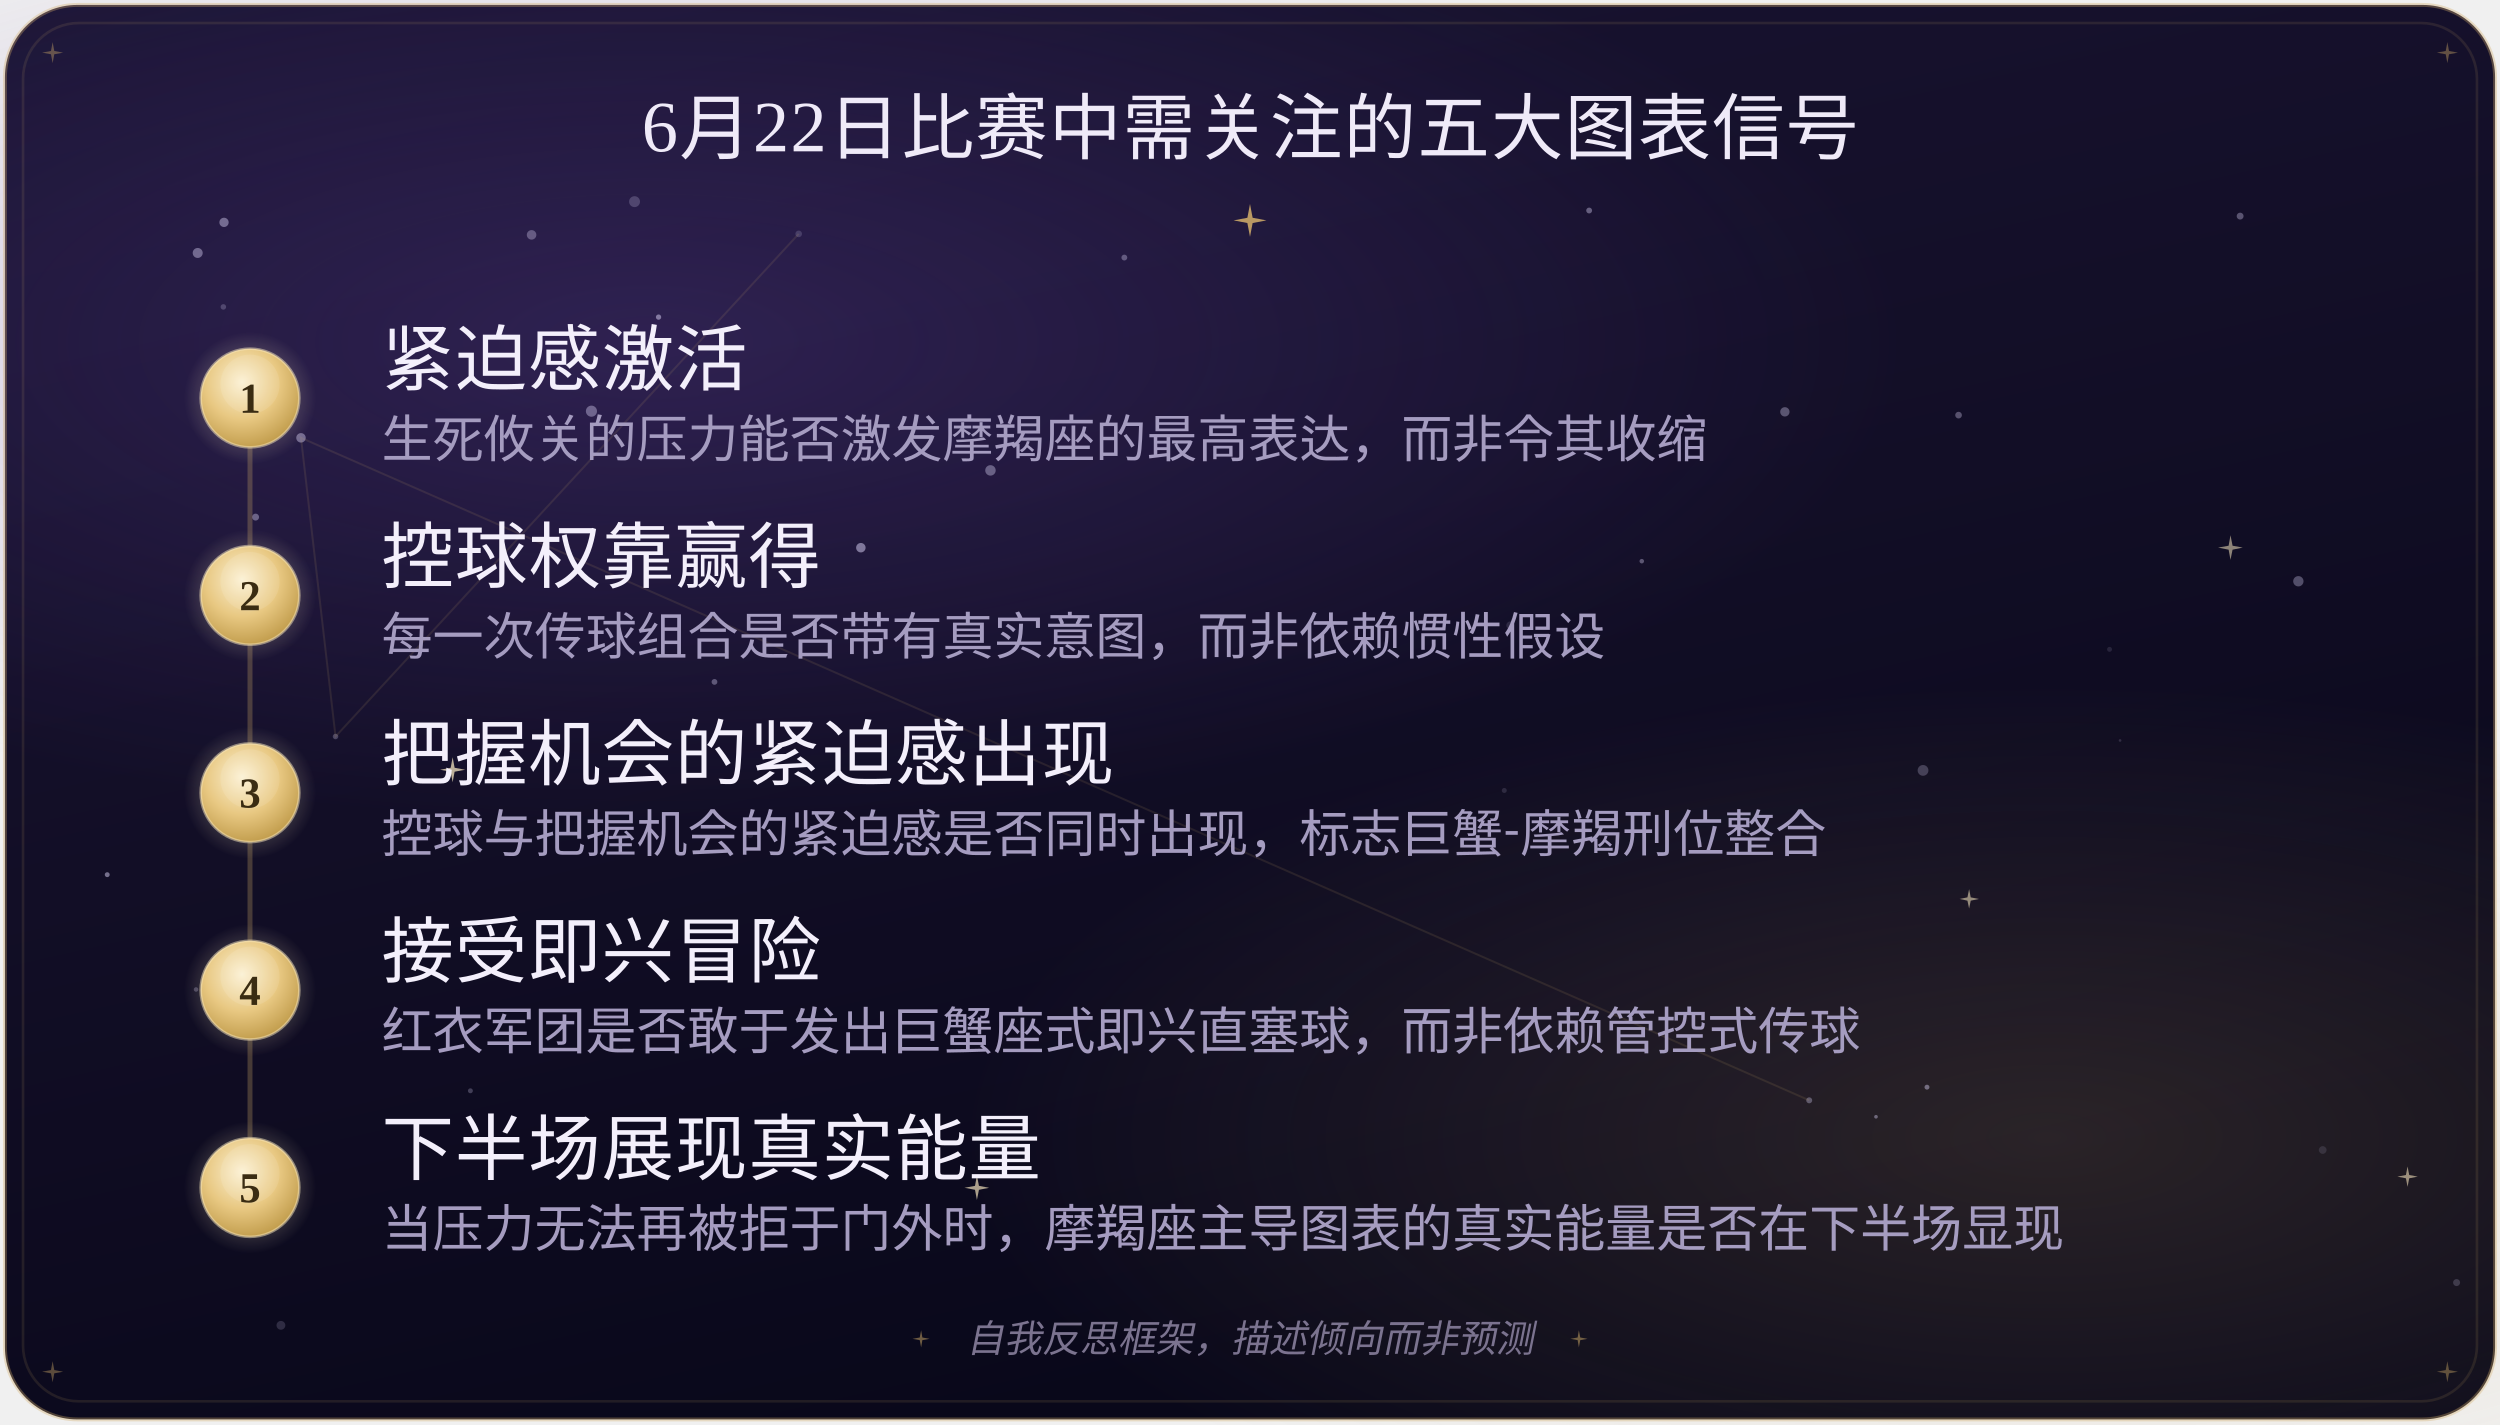
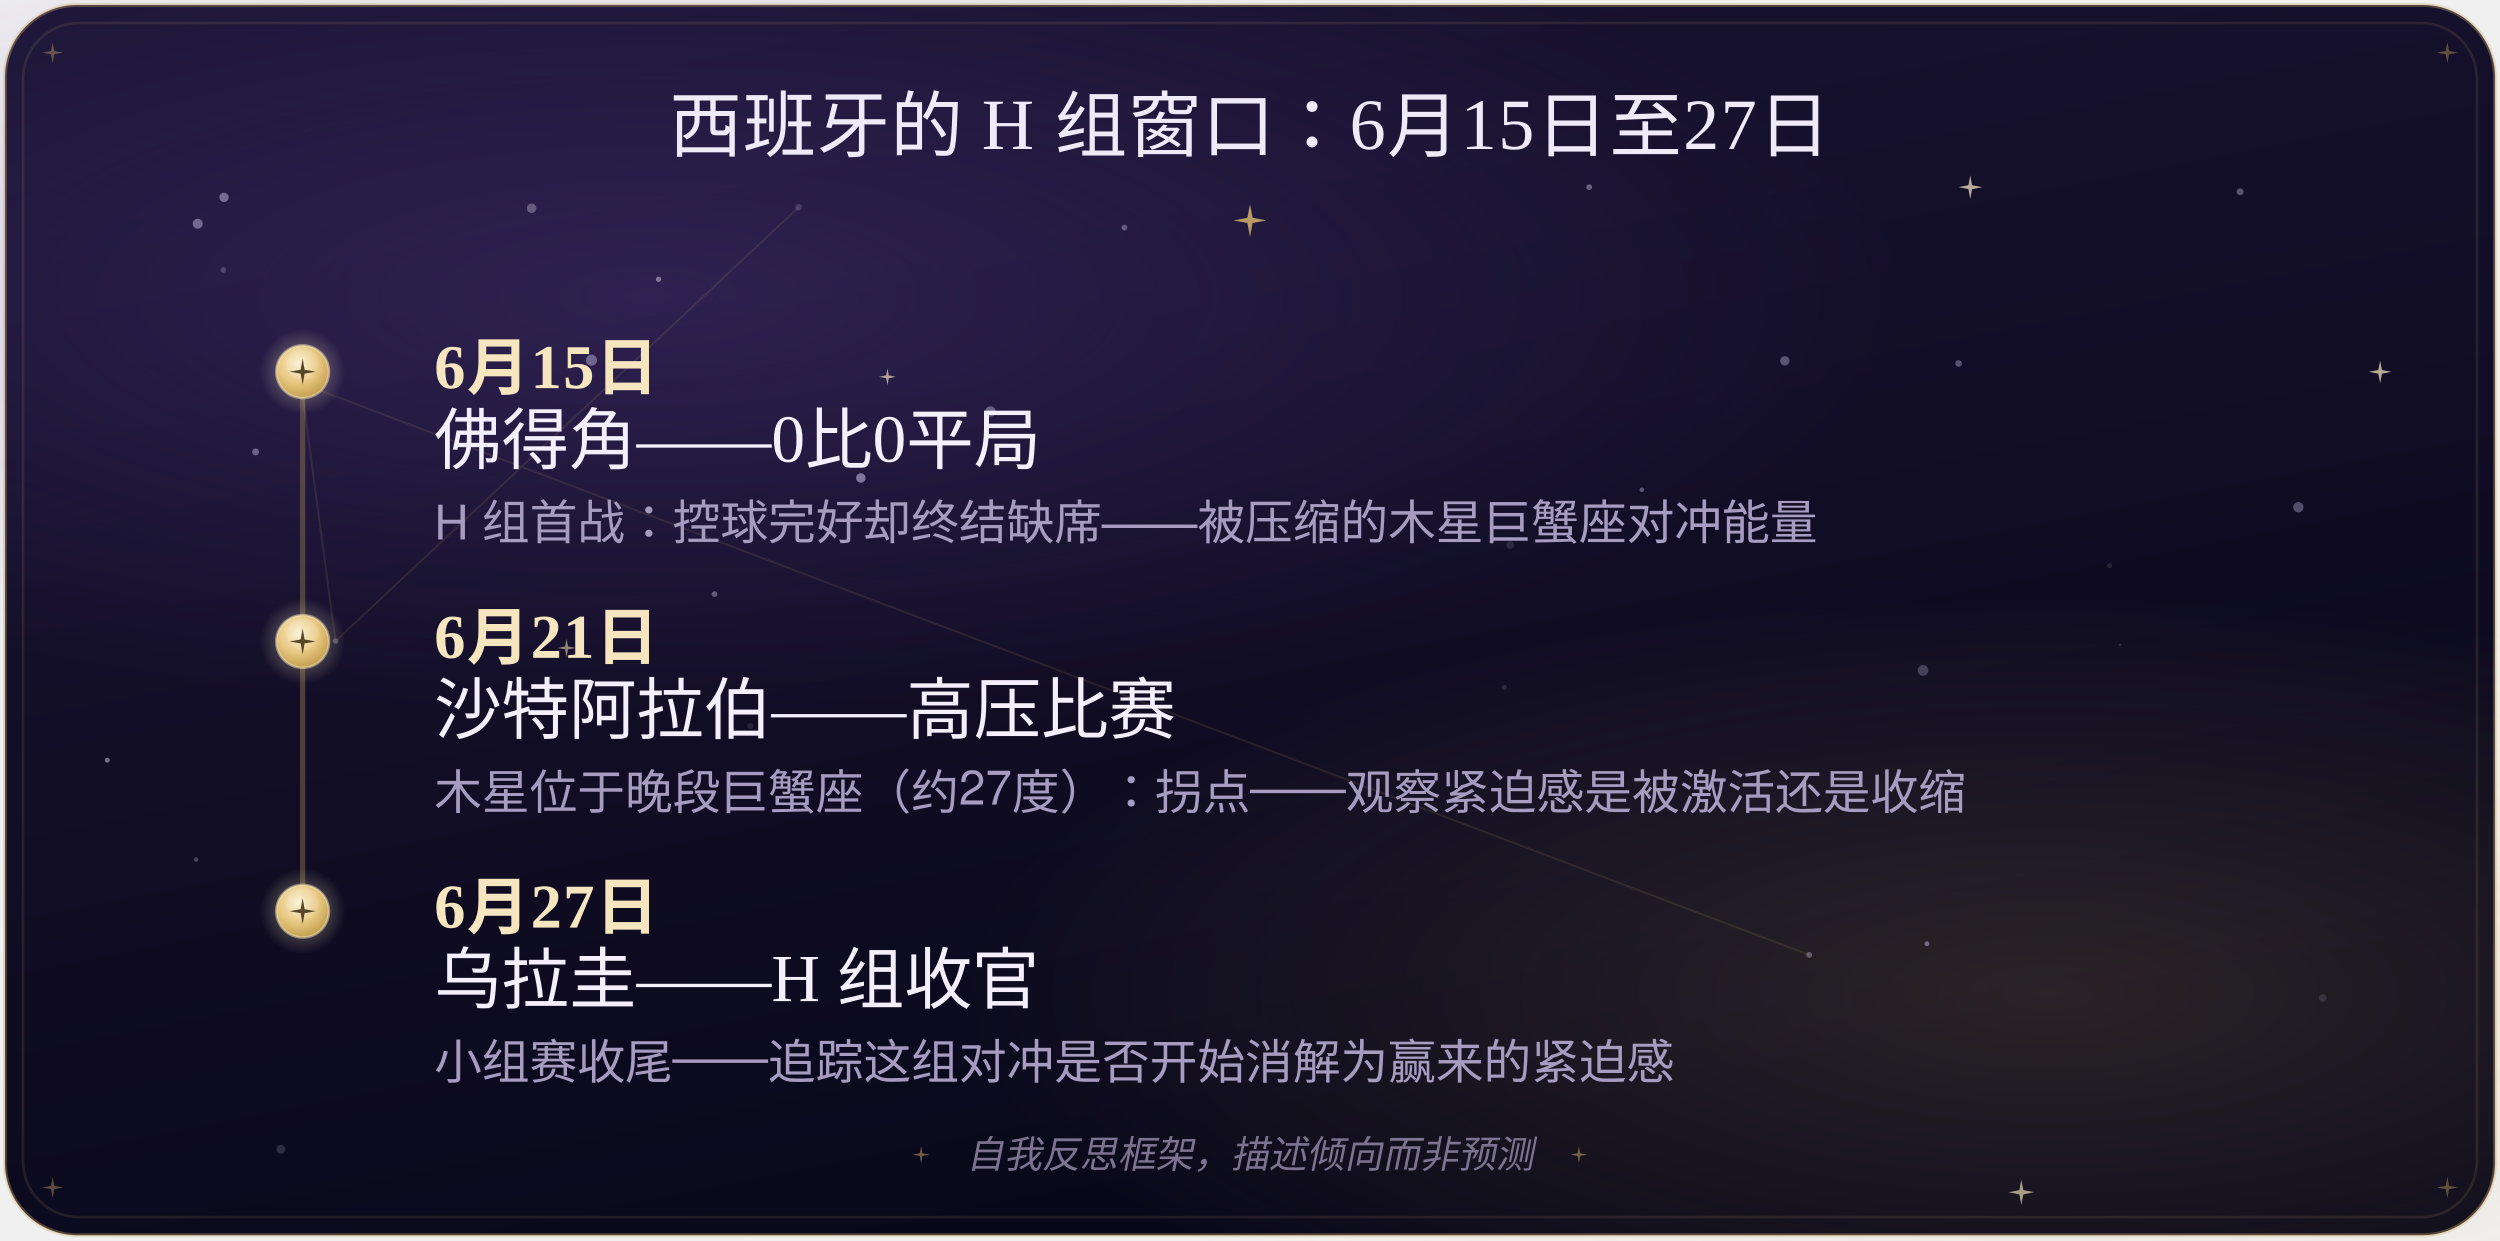
- <svg xmlns="http://www.w3.org/2000/svg" viewBox="0 0 760 433" role="img" aria-label="6月22日比赛中需关注的五大图表信号">
+ <svg xmlns="http://www.w3.org/2000/svg" viewBox="0 0 760 377" role="img" aria-label="西班牙的 H 组窗口：6月15日至27日">
  <defs>
    <linearGradient id="spainworldcup2026astrology1zh-panel" x1="0" y1="0" x2="0.4" y2="1">
      <stop offset="0" stop-color="#1a1433" />
      <stop offset="0.55" stop-color="#120e26" />
      <stop offset="1" stop-color="#09081a" />
    </linearGradient>
    <radialGradient id="spainworldcup2026astrology1zh-foil" cx="0.42" cy="0.34" r="0.75">
      <stop offset="0" stop-color="#fbf0d2" />
      <stop offset="0.5" stop-color="#e8c882" />
      <stop offset="1" stop-color="#b8923f" />
    </radialGradient>
    <radialGradient id="spainworldcup2026astrology1zh-glow" cx="0.5" cy="0.5" r="0.5">
      <stop offset="0" stop-color="#f6e6bf" />
      <stop offset="1" stop-color="#f6e6bf" stop-opacity="0" />
    </radialGradient>
    <radialGradient id="spainworldcup2026astrology1zh-neb1" cx="0.5" cy="0.5" r="0.5">
      <stop offset="0" stop-color="#6f4bb0" stop-opacity="0.28" />
      <stop offset="1" stop-color="#6f4bb0" stop-opacity="0" />
    </radialGradient>
    <radialGradient id="spainworldcup2026astrology1zh-neb2" cx="0.5" cy="0.5" r="0.5">
      <stop offset="0" stop-color="#d4af6a" stop-opacity="0.16" />
      <stop offset="1" stop-color="#d4af6a" stop-opacity="0" />
    </radialGradient>
    <linearGradient id="spainworldcup2026astrology1zh-rule" x1="0" y1="0" x2="1" y2="0">
      <stop offset="0" stop-color="#d4af6a" stop-opacity="0" />
      <stop offset="0.5" stop-color="#d4af6a" stop-opacity="0.6" />
      <stop offset="1" stop-color="#d4af6a" stop-opacity="0" />
    </linearGradient>
  </defs>
-   <rect x="1.5" y="1.5" width="757" height="430" rx="22" fill="url(#spainworldcup2026astrology1zh-panel)" />
-   <ellipse cx="198" cy="104" rx="380" ry="147" fill="url(#spainworldcup2026astrology1zh-neb1)" />
-   <ellipse cx="623" cy="346" rx="334" ry="139" fill="url(#spainworldcup2026astrology1zh-neb2)" />
-   <circle cx="60.1" cy="76.9" r="1.52" fill="#cfc8ea" opacity="0.45" />
-   <circle cx="457.3" cy="240.3" r="0.76" fill="#cfc8ea" opacity="0.15" />
-   <circle cx="584.6" cy="234.2" r="1.64" fill="#cfc8ea" opacity="0.26" />
-   <circle cx="585.8" cy="330.5" r="0.75" fill="#cfc8ea" opacity="0.46" />
-   <circle cx="67.9" cy="93.3" r="0.84" fill="#cfc8ea" opacity="0.25" />
-   <circle cx="542.6" cy="125.2" r="1.42" fill="#cfc8ea" opacity="0.37" />
-   <circle cx="301.1" cy="143.0" r="1.59" fill="#cfc8ea" opacity="0.41" />
-   <circle cx="261.7" cy="166.5" r="1.44" fill="#cfc8ea" opacity="0.54" />
-   <circle cx="459.1" cy="190.1" r="1.18" fill="#cfc8ea" opacity="0.14" />
-   <circle cx="68.1" cy="67.6" r="1.41" fill="#cfc8ea" opacity="0.47" />
-   <circle cx="228.1" cy="253.8" r="0.89" fill="#cfc8ea" opacity="0.13" />
-   <circle cx="179.8" cy="125.0" r="1.69" fill="#cfc8ea" opacity="0.42" />
-   <circle cx="77.7" cy="157.2" r="1.06" fill="#cfc8ea" opacity="0.42" />
-   <circle cx="242.8" cy="71.1" r="1.01" fill="#cfc8ea" opacity="0.19" />
-   <circle cx="102.0" cy="223.9" r="0.84" fill="#cfc8ea" opacity="0.28" />
-   <circle cx="32.6" cy="265.9" r="0.75" fill="#cfc8ea" opacity="0.52" />
-   <circle cx="698.7" cy="176.7" r="1.57" fill="#cfc8ea" opacity="0.35" />
-   <circle cx="681.0" cy="65.7" r="1.05" fill="#cfc8ea" opacity="0.37" />
-   <circle cx="217.2" cy="207.3" r="0.88" fill="#cfc8ea" opacity="0.38" />
-   <circle cx="641.3" cy="197.4" r="0.75" fill="#cfc8ea" opacity="0.13" />
-   <circle cx="499.1" cy="170.6" r="0.69" fill="#cfc8ea" opacity="0.38" />
-   <circle cx="644.5" cy="225.1" r="0.41" fill="#cfc8ea" opacity="0.17" />
-   <circle cx="706.1" cy="349.6" r="1.17" fill="#cfc8ea" opacity="0.14" />
-   <circle cx="85.4" cy="402.9" r="1.34" fill="#cfc8ea" opacity="0.18" />
-   <circle cx="59.6" cy="300.8" r="0.69" fill="#cfc8ea" opacity="0.28" />
-   <circle cx="483.1" cy="64.0" r="0.89" fill="#cfc8ea" opacity="0.42" />
-   <circle cx="200.2" cy="96.4" r="0.81" fill="#cfc8ea" opacity="0.53" />
-   <circle cx="595.4" cy="126.2" r="1.02" fill="#cfc8ea" opacity="0.36" />
-   <circle cx="161.6" cy="71.4" r="1.45" fill="#cfc8ea" opacity="0.36" />
-   <circle cx="341.8" cy="78.3" r="0.89" fill="#cfc8ea" opacity="0.37" />
-   <circle cx="91.5" cy="133.1" r="1.44" fill="#cfc8ea" opacity="0.46" />
-   <circle cx="550.0" cy="334.5" r="0.91" fill="#cfc8ea" opacity="0.35" />
-   <circle cx="268.6" cy="129.8" r="0.52" fill="#cfc8ea" opacity="0.34" />
-   <circle cx="746.8" cy="389.9" r="1.07" fill="#cfc8ea" opacity="0.21" />
-   <circle cx="192.9" cy="61.3" r="1.66" fill="#cfc8ea" opacity="0.24" />
-   <circle cx="570.3" cy="339.5" r="0.56" fill="#cfc8ea" opacity="0.43" />
-   <circle cx="143.0" cy="331.6" r="0.75" fill="#cfc8ea" opacity="0.27" />
-   <path d="M 296.98 357.3 L 297.6 360.5 L 300.7 361.084 L 297.6 361.7 L 296.98 364.8 L 296.4 361.7 L 293.2 361.084 L 296.4 360.5 Z" fill="#f6e6bf" opacity="0.676" />
-   <path d="M 598.611 270.3 L 599.1 272.8 L 601.6 273.283 L 599.1 273.8 L 598.611 276.2 L 598.1 273.8 L 595.7 273.283 L 598.1 272.8 Z" fill="#f6e6bf" opacity="0.562" />
-   <path d="M 678.066 162.7 L 678.7 165.9 L 681.8 166.463 L 678.7 167.1 L 678.066 170.2 L 677.5 167.1 L 674.3 166.463 L 677.5 165.9 Z" fill="#f6e6bf" opacity="0.544" />
-   <path d="M 137.606 230.2 L 138.2 233.4 L 141.4 234.004 L 138.2 234.6 L 137.606 237.8 L 137.0 234.6 L 133.8 234.004 L 137.0 233.4 Z" fill="#f6e6bf" opacity="0.742" />
-   <path d="M 731.895 354.6 L 732.4 357.2 L 735.0 357.695 L 732.4 358.2 L 731.895 360.8 L 731.4 358.2 L 728.8 357.695 L 731.4 357.2 Z" fill="#f6e6bf" opacity="0.579" />
-   <path d="M 242.8 71.1 L 102.0 223.9 L 91.5 133.1 L 550.0 334.5" fill="none" stroke="#d4af6a" stroke-width="0.6" opacity="0.12" />
-   <rect x="1.5" y="1.5" width="757" height="430" rx="22" fill="none" stroke="#d4af6a" stroke-opacity="0.34" stroke-width="1.2" />
-   <rect x="7" y="7" width="746" height="419" rx="17" fill="none" stroke="#d4af6a" stroke-opacity="0.12" stroke-width="0.8" />
+   <rect x="1.5" y="1.5" width="757" height="374" rx="22" fill="url(#spainworldcup2026astrology1zh-panel)" />
+   <ellipse cx="198" cy="90" rx="380" ry="128" fill="url(#spainworldcup2026astrology1zh-neb1)" />
+   <ellipse cx="623" cy="302" rx="334" ry="121" fill="url(#spainworldcup2026astrology1zh-neb2)" />
+   <circle cx="60.1" cy="68.0" r="1.52" fill="#cfc8ea" opacity="0.45" />
+   <circle cx="457.3" cy="209.0" r="0.76" fill="#cfc8ea" opacity="0.15" />
+   <circle cx="584.6" cy="203.8" r="1.64" fill="#cfc8ea" opacity="0.26" />
+   <circle cx="585.8" cy="286.9" r="0.75" fill="#cfc8ea" opacity="0.46" />
+   <circle cx="67.9" cy="82.1" r="0.84" fill="#cfc8ea" opacity="0.25" />
+   <circle cx="542.6" cy="109.7" r="1.42" fill="#cfc8ea" opacity="0.37" />
+   <circle cx="301.1" cy="125.1" r="1.59" fill="#cfc8ea" opacity="0.41" />
+   <circle cx="261.7" cy="145.3" r="1.44" fill="#cfc8ea" opacity="0.54" />
+   <circle cx="459.1" cy="165.7" r="1.18" fill="#cfc8ea" opacity="0.14" />
+   <circle cx="68.1" cy="60.0" r="1.41" fill="#cfc8ea" opacity="0.47" />
+   <circle cx="228.1" cy="220.7" r="0.89" fill="#cfc8ea" opacity="0.13" />
+   <circle cx="179.8" cy="109.5" r="1.69" fill="#cfc8ea" opacity="0.42" />
+   <circle cx="77.7" cy="137.4" r="1.06" fill="#cfc8ea" opacity="0.42" />
+   <circle cx="242.8" cy="63.0" r="1.01" fill="#cfc8ea" opacity="0.19" />
+   <circle cx="102.0" cy="194.9" r="0.84" fill="#cfc8ea" opacity="0.28" />
+   <circle cx="32.6" cy="231.1" r="0.75" fill="#cfc8ea" opacity="0.52" />
+   <circle cx="698.7" cy="154.2" r="1.57" fill="#cfc8ea" opacity="0.35" />
+   <circle cx="681.0" cy="58.3" r="1.05" fill="#cfc8ea" opacity="0.37" />
+   <circle cx="217.2" cy="180.6" r="0.88" fill="#cfc8ea" opacity="0.38" />
+   <circle cx="641.3" cy="172.0" r="0.75" fill="#cfc8ea" opacity="0.13" />
+   <circle cx="499.1" cy="148.9" r="0.69" fill="#cfc8ea" opacity="0.38" />
+   <circle cx="644.5" cy="196.0" r="0.41" fill="#cfc8ea" opacity="0.17" />
+   <circle cx="706.1" cy="303.4" r="1.17" fill="#cfc8ea" opacity="0.14" />
+   <circle cx="85.4" cy="349.4" r="1.34" fill="#cfc8ea" opacity="0.18" />
+   <circle cx="59.6" cy="261.3" r="0.69" fill="#cfc8ea" opacity="0.28" />
+   <circle cx="483.1" cy="56.9" r="0.89" fill="#cfc8ea" opacity="0.42" />
+   <circle cx="200.2" cy="84.9" r="0.81" fill="#cfc8ea" opacity="0.53" />
+   <circle cx="595.4" cy="110.5" r="1.02" fill="#cfc8ea" opacity="0.36" />
+   <circle cx="161.6" cy="63.3" r="1.45" fill="#cfc8ea" opacity="0.36" />
+   <circle cx="341.8" cy="69.2" r="0.89" fill="#cfc8ea" opacity="0.37" />
+   <circle cx="91.5" cy="116.5" r="1.44" fill="#cfc8ea" opacity="0.46" />
+   <circle cx="550.0" cy="290.3" r="0.91" fill="#cfc8ea" opacity="0.35" />
+   <path d="M 269.787 112.0 L 270.2 114.1 L 272.3 114.552 L 270.2 115.0 L 269.787 117.1 L 269.4 115.0 L 267.2 114.552 L 269.4 114.1 Z" fill="#f6e6bf" opacity="0.659" />
+   <path d="M 614.472 358.6 L 615.1 361.8 L 618.4 362.43 L 615.1 363.1 L 614.472 366.3 L 613.9 363.1 L 610.6 362.43 L 613.9 361.8 Z" fill="#f6e6bf" opacity="0.656" />
+   <path d="M 172.219 194.2 L 172.7 196.5 L 175.0 196.992 L 172.7 197.4 L 172.219 199.8 L 171.8 197.4 L 169.4 196.992 L 171.8 196.5 Z" fill="#f6e6bf" opacity="0.536" />
+   <path d="M 723.566 109.6 L 724.1 112.5 L 727.0 113.041 L 724.1 113.6 L 723.566 116.5 L 723.0 113.6 L 720.1 113.041 L 723.0 112.5 Z" fill="#f6e6bf" opacity="0.728" />
+   <path d="M 598.965 53.3 L 599.5 56.3 L 602.6 56.892 L 599.5 57.5 L 598.965 60.5 L 598.4 57.5 L 595.4 56.892 L 598.4 56.3 Z" fill="#f6e6bf" opacity="0.74" />
+   <path d="M 242.8 63.0 L 102.0 194.9 L 91.5 116.5 L 550.0 290.3" fill="none" stroke="#d4af6a" stroke-width="0.6" opacity="0.12" />
+   <rect x="1.5" y="1.5" width="757" height="374" rx="22" fill="none" stroke="#d4af6a" stroke-opacity="0.34" stroke-width="1.2" />
+   <rect x="7" y="7" width="746" height="363" rx="17" fill="none" stroke="#d4af6a" stroke-opacity="0.12" stroke-width="0.8" />
  <path d="M 16 12.8 L 16.5 15.5 L 19.2 16 L 16.5 16.5 L 16 19.2 L 15.5 16.5 L 12.8 16 L 15.5 15.5 Z" fill="#d4af6a" opacity="0.4" />
  <path d="M 744 12.8 L 744.5 15.5 L 747.2 16 L 744.5 16.5 L 744 19.2 L 743.5 16.5 L 740.8 16 L 743.5 15.5 Z" fill="#d4af6a" opacity="0.4" />
-   <path d="M 16 413.8 L 16.5 416.5 L 19.2 417 L 16.5 417.5 L 16 420.2 L 15.5 417.5 L 12.8 417 L 15.5 416.5 Z" fill="#d4af6a" opacity="0.4" />
-   <path d="M 744 413.8 L 744.5 416.5 L 747.2 417 L 744.5 417.5 L 744 420.2 L 743.5 417.5 L 740.8 417 L 743.5 416.5 Z" fill="#d4af6a" opacity="0.4" />
-   <text x="380" y="46" text-anchor="middle" font-family="Georgia, 'Times New Roman', serif" font-size="22" letter-spacing="0.4" fill="#efeaf8">6月22日比赛中需关注的五大图表信号</text>
+   <path d="M 16 357.8 L 16.5 360.5 L 19.2 361 L 16.5 361.5 L 16 364.2 L 15.5 361.5 L 12.8 361 L 15.5 360.5 Z" fill="#d4af6a" opacity="0.4" />
+   <path d="M 744 357.8 L 744.5 360.5 L 747.2 361 L 744.5 361.5 L 744 364.2 L 743.5 361.5 L 740.8 361 L 743.5 360.5 Z" fill="#d4af6a" opacity="0.4" />
+   <text x="380" y="46" text-anchor="middle" font-family="Georgia, 'Times New Roman', serif" font-size="22" letter-spacing="0.4" fill="#efeaf8">西班牙的 H 组窗口：6月15日至27日</text>
  <line x1="230" y1="67" x2="368" y2="67" stroke="url(#spainworldcup2026astrology1zh-rule)" stroke-width="1" />
  <line x1="392" y1="67" x2="530" y2="67" stroke="url(#spainworldcup2026astrology1zh-rule)" stroke-width="1" />
  <path d="M 380 62.0 L 380.8 66.2 L 385.0 67 L 380.8 67.8 L 380 72.0 L 379.2 67.8 L 375.0 67 L 379.2 66.2 Z" fill="#d4af6a" opacity="0.85" />
-   <line x1="76" y1="121" x2="76" y2="361" stroke="#d4af6a" stroke-opacity="0.28" stroke-width="1.5" />
-   <circle cx="76" cy="121" r="20.0" fill="url(#spainworldcup2026astrology1zh-glow)" opacity="0.5" />
-   <circle cx="76" cy="121" r="15" fill="url(#spainworldcup2026astrology1zh-foil)" stroke="#f6e6bf" stroke-opacity="0.5" stroke-width="0.8" />
-   <circle cx="76" cy="116.8" r="9.0" fill="#ffffff" opacity="0.10" />
-   <text x="76" y="125.5" text-anchor="middle" font-family="Georgia, 'Times New Roman', serif" font-size="13" font-weight="700" fill="#3a2c12">1</text>
-   <text x="116" y="117.0" font-family="Georgia, 'Times New Roman', serif" font-size="22" letter-spacing="0.3" fill="#f3effb">紧迫感激活</text>
-   <text x="116" y="139.0" font-family="Helvetica, Arial, sans-serif" font-size="15.5" fill="#a59cc0">生死攸关的压力能否激发摩羯座的最高表达，而非令其收缩</text>
-   <circle cx="76" cy="181" r="20.0" fill="url(#spainworldcup2026astrology1zh-glow)" opacity="0.5" />
-   <circle cx="76" cy="181" r="15" fill="url(#spainworldcup2026astrology1zh-foil)" stroke="#f6e6bf" stroke-opacity="0.5" stroke-width="0.8" />
-   <circle cx="76" cy="176.8" r="9.0" fill="#ffffff" opacity="0.10" />
-   <text x="76" y="185.5" text-anchor="middle" font-family="Georgia, 'Times New Roman', serif" font-size="13" font-weight="700" fill="#3a2c12">2</text>
-   <text x="116" y="177.0" font-family="Georgia, 'Times New Roman', serif" font-size="22" letter-spacing="0.3" fill="#f3effb">控球权靠赢得</text>
-   <text x="116" y="199.0" font-family="Helvetica, Arial, sans-serif" font-size="15.5" fill="#a59cc0">每一次传球组合是否带有真实意图，而非依赖惯性假设</text>
-   <circle cx="76" cy="241" r="20.0" fill="url(#spainworldcup2026astrology1zh-glow)" opacity="0.5" />
-   <circle cx="76" cy="241" r="15" fill="url(#spainworldcup2026astrology1zh-foil)" stroke="#f6e6bf" stroke-opacity="0.5" stroke-width="0.8" />
-   <circle cx="76" cy="236.8" r="9.0" fill="#ffffff" opacity="0.10" />
-   <text x="76" y="245.5" text-anchor="middle" font-family="Georgia, 'Times New Roman', serif" font-size="13" font-weight="700" fill="#3a2c12">3</text>
-   <text x="116" y="237.0" font-family="Georgia, 'Times New Roman', serif" font-size="22" letter-spacing="0.3" fill="#f3effb">把握机会的紧迫感出现</text>
-   <text x="116" y="259.0" font-family="Helvetica, Arial, sans-serif" font-size="15.5" fill="#a59cc0">控球与把握机会的紧迫感是否同时出现，标志巨蟹-摩羯刑位整合</text>
-   <circle cx="76" cy="301" r="20.0" fill="url(#spainworldcup2026astrology1zh-glow)" opacity="0.5" />
-   <circle cx="76" cy="301" r="15" fill="url(#spainworldcup2026astrology1zh-foil)" stroke="#f6e6bf" stroke-opacity="0.5" stroke-width="0.8" />
-   <circle cx="76" cy="296.8" r="9.0" fill="#ffffff" opacity="0.10" />
-   <text x="76" y="305.5" text-anchor="middle" font-family="Georgia, 'Times New Roman', serif" font-size="13" font-weight="700" fill="#3a2c12">4</text>
-   <text x="116" y="297.0" font-family="Georgia, 'Times New Roman', serif" font-size="22" letter-spacing="0.3" fill="#f3effb">接受即兴冒险</text>
-   <text x="116" y="319.0" font-family="Helvetica, Arial, sans-serif" font-size="15.5" fill="#a59cc0">红衣军团是否敢于发出巨蟹座式即兴直塞球，而非依赖管控式传球</text>
-   <circle cx="76" cy="361" r="20.0" fill="url(#spainworldcup2026astrology1zh-glow)" opacity="0.5" />
-   <circle cx="76" cy="361" r="15" fill="url(#spainworldcup2026astrology1zh-foil)" stroke="#f6e6bf" stroke-opacity="0.5" stroke-width="0.8" />
-   <circle cx="76" cy="356.8" r="9.0" fill="#ffffff" opacity="0.10" />
-   <text x="76" y="365.5" text-anchor="middle" font-family="Georgia, 'Times New Roman', serif" font-size="13" font-weight="700" fill="#3a2c12">5</text>
-   <text x="116" y="357.0" font-family="Georgia, 'Times New Roman', serif" font-size="22" letter-spacing="0.3" fill="#f3effb">下半场展现真实能量</text>
-   <text x="116" y="379.0" font-family="Helvetica, Arial, sans-serif" font-size="15.5" fill="#a59cc0">当压力无法再被拒于门外时，摩羯座主导图表的真实能量是否在下半场显现</text>
-   <path d="M 280.025 404.4 L 280.4 406.6 L 282.6 407 L 280.4 407.4 L 280.025 409.6 L 279.6 407.4 L 277.4 407 L 279.6 406.6 Z" fill="#d4af6a" opacity="0.5" />
-   <text x="380" y="411" text-anchor="middle" font-family="Georgia, 'Times New Roman', serif" font-style="italic" font-size="11.5" fill="#7b738f">自我反思框架，描述倾向而非预测</text>
-   <path d="M 479.975 404.4 L 480.4 406.6 L 482.6 407 L 480.4 407.4 L 479.975 409.6 L 479.6 407.4 L 477.4 407 L 479.6 406.6 Z" fill="#d4af6a" opacity="0.5" />
+   <line x1="92" y1="113" x2="92" y2="277" stroke="#d4af6a" stroke-opacity="0.3" stroke-width="1.6" />
+   <circle cx="92" cy="113" r="13.0" fill="url(#spainworldcup2026astrology1zh-glow)" opacity="0.5" />
+   <circle cx="92" cy="113" r="8" fill="url(#spainworldcup2026astrology1zh-foil)" stroke="#f6e6bf" stroke-opacity="0.5" stroke-width="0.8" />
+   <circle cx="92" cy="110.8" r="4.8" fill="#ffffff" opacity="0.10" />
+   <path d="M 92 109.0 L 92.6 112.4 L 96.0 113 L 92.6 113.6 L 92 117.0 L 91.4 113.6 L 88.0 113 L 91.4 112.4 Z" fill="#3a2c12" opacity="0.85" />
+   <text x="132" y="118.0" font-family="Georgia, 'Times New Roman', serif" font-size="19" font-weight="700" letter-spacing="0.4" fill="#f6e6bf">6月15日</text>
+   <text x="132" y="141.0" font-family="Georgia, 'Times New Roman', serif" font-size="20.5" fill="#f3effb">佛得角——0比0平局</text>
+   <text x="132" y="164.0" font-family="Helvetica, Arial, sans-serif" font-size="14.5" fill="#a59cc0">H 组首战：控球完好却终结缺席——被压缩的木星巨蟹座对冲能量</text>
+   <circle cx="92" cy="195" r="13.0" fill="url(#spainworldcup2026astrology1zh-glow)" opacity="0.5" />
+   <circle cx="92" cy="195" r="8" fill="url(#spainworldcup2026astrology1zh-foil)" stroke="#f6e6bf" stroke-opacity="0.5" stroke-width="0.8" />
+   <circle cx="92" cy="192.8" r="4.8" fill="#ffffff" opacity="0.10" />
+   <path d="M 92 191.0 L 92.6 194.4 L 96.0 195 L 92.6 195.6 L 92 199.0 L 91.4 195.6 L 88.0 195 L 91.4 194.4 Z" fill="#3a2c12" opacity="0.85" />
+   <text x="132" y="200.0" font-family="Georgia, 'Times New Roman', serif" font-size="19" font-weight="700" letter-spacing="0.4" fill="#f6e6bf">6月21日</text>
+   <text x="132" y="223.0" font-family="Georgia, 'Times New Roman', serif" font-size="20.5" fill="#f3effb">沙特阿拉伯——高压比赛</text>
+   <text x="132" y="246.0" font-family="Helvetica, Arial, sans-serif" font-size="14.5" fill="#a59cc0">木星位于晚段巨蟹座（约27度）：拐点——观察紧迫感是被激活还是收缩</text>
+   <circle cx="92" cy="277" r="13.0" fill="url(#spainworldcup2026astrology1zh-glow)" opacity="0.5" />
+   <circle cx="92" cy="277" r="8" fill="url(#spainworldcup2026astrology1zh-foil)" stroke="#f6e6bf" stroke-opacity="0.5" stroke-width="0.8" />
+   <circle cx="92" cy="274.8" r="4.8" fill="#ffffff" opacity="0.10" />
+   <path d="M 92 273.0 L 92.6 276.4 L 96.0 277 L 92.6 277.6 L 92 281.0 L 91.4 277.6 L 88.0 277 L 91.4 276.4 Z" fill="#3a2c12" opacity="0.85" />
+   <text x="132" y="282.0" font-family="Georgia, 'Times New Roman', serif" font-size="19" font-weight="700" letter-spacing="0.4" fill="#f6e6bf">6月27日</text>
+   <text x="132" y="305.0" font-family="Georgia, 'Times New Roman', serif" font-size="20.5" fill="#f3effb">乌拉圭——H 组收官</text>
+   <text x="132" y="328.0" font-family="Helvetica, Arial, sans-serif" font-size="14.5" fill="#a59cc0">小组赛收尾——追踪这组对冲是否开始消解为赢来的紧迫感</text>
+   <path d="M 280.025 348.4 L 280.4 350.6 L 282.6 351 L 280.4 351.4 L 280.025 353.6 L 279.6 351.4 L 277.4 351 L 279.6 350.6 Z" fill="#d4af6a" opacity="0.5" />
+   <text x="380" y="355" text-anchor="middle" font-family="Georgia, 'Times New Roman', serif" font-style="italic" font-size="11.5" fill="#7b738f">自我反思框架，描述倾向而非预测</text>
+   <path d="M 479.975 348.4 L 480.4 350.6 L 482.6 351 L 480.4 351.4 L 479.975 353.6 L 479.6 351.4 L 477.4 351 L 479.6 350.6 Z" fill="#d4af6a" opacity="0.5" />
</svg>
